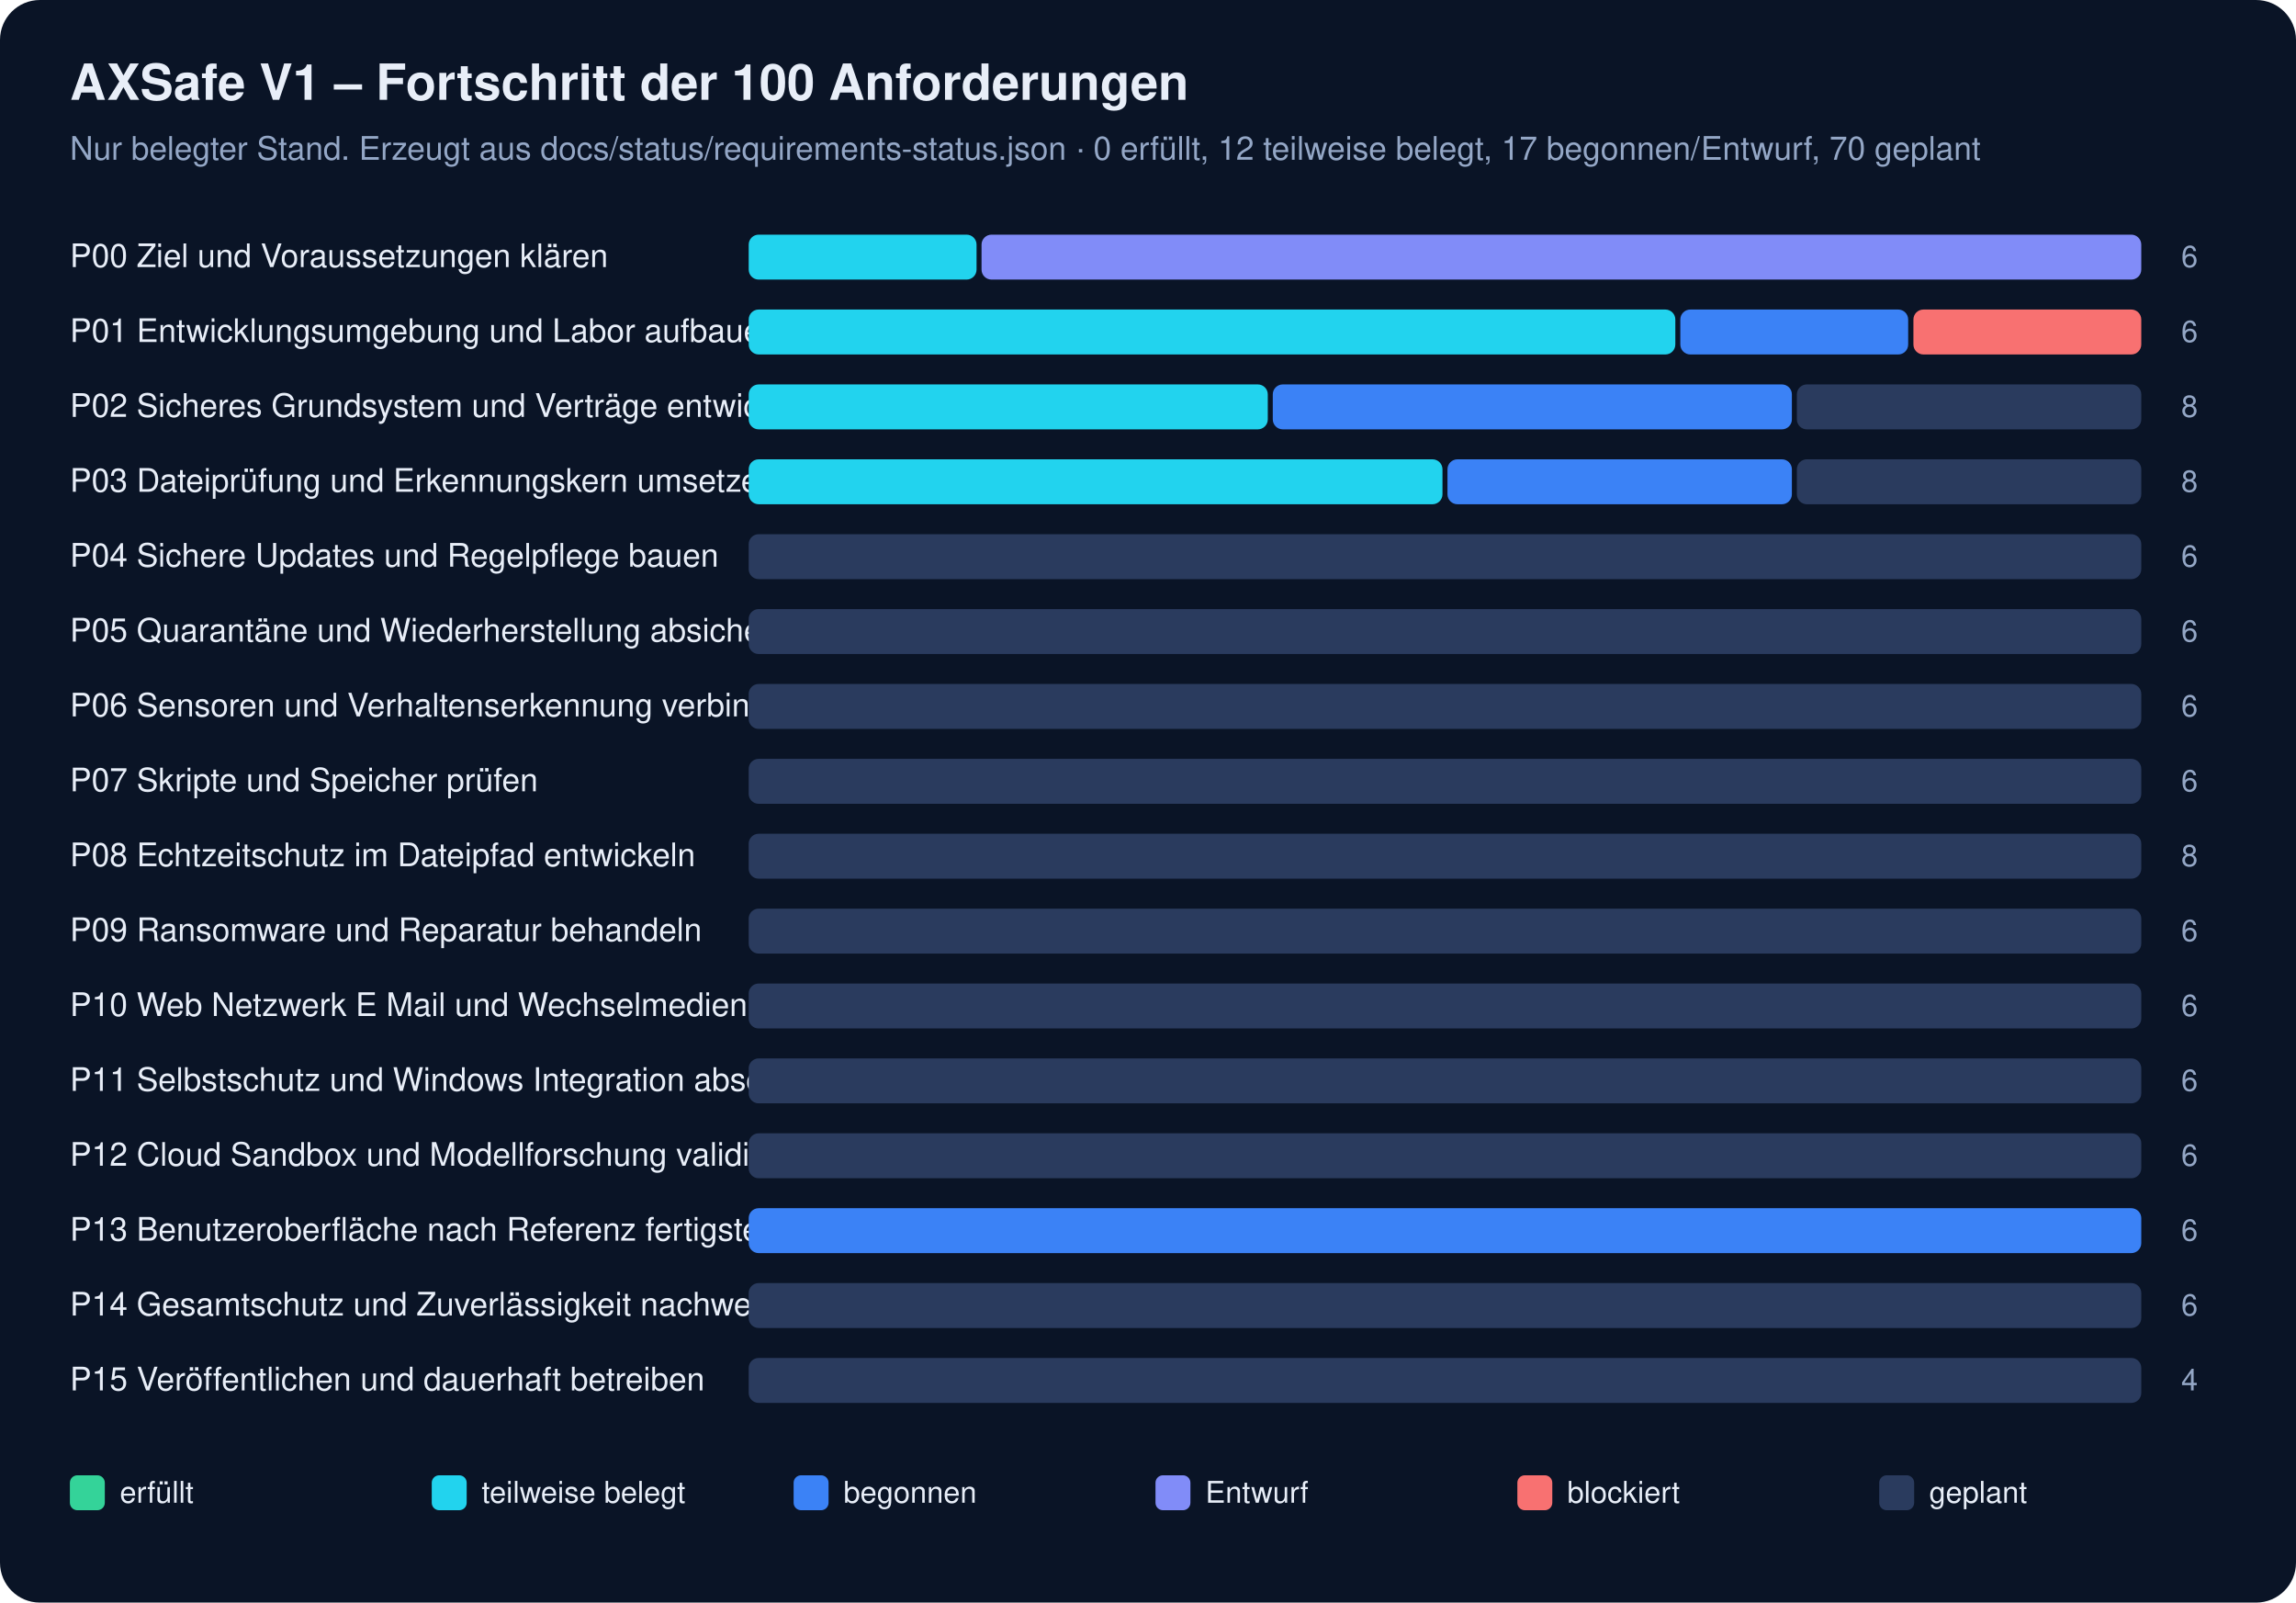
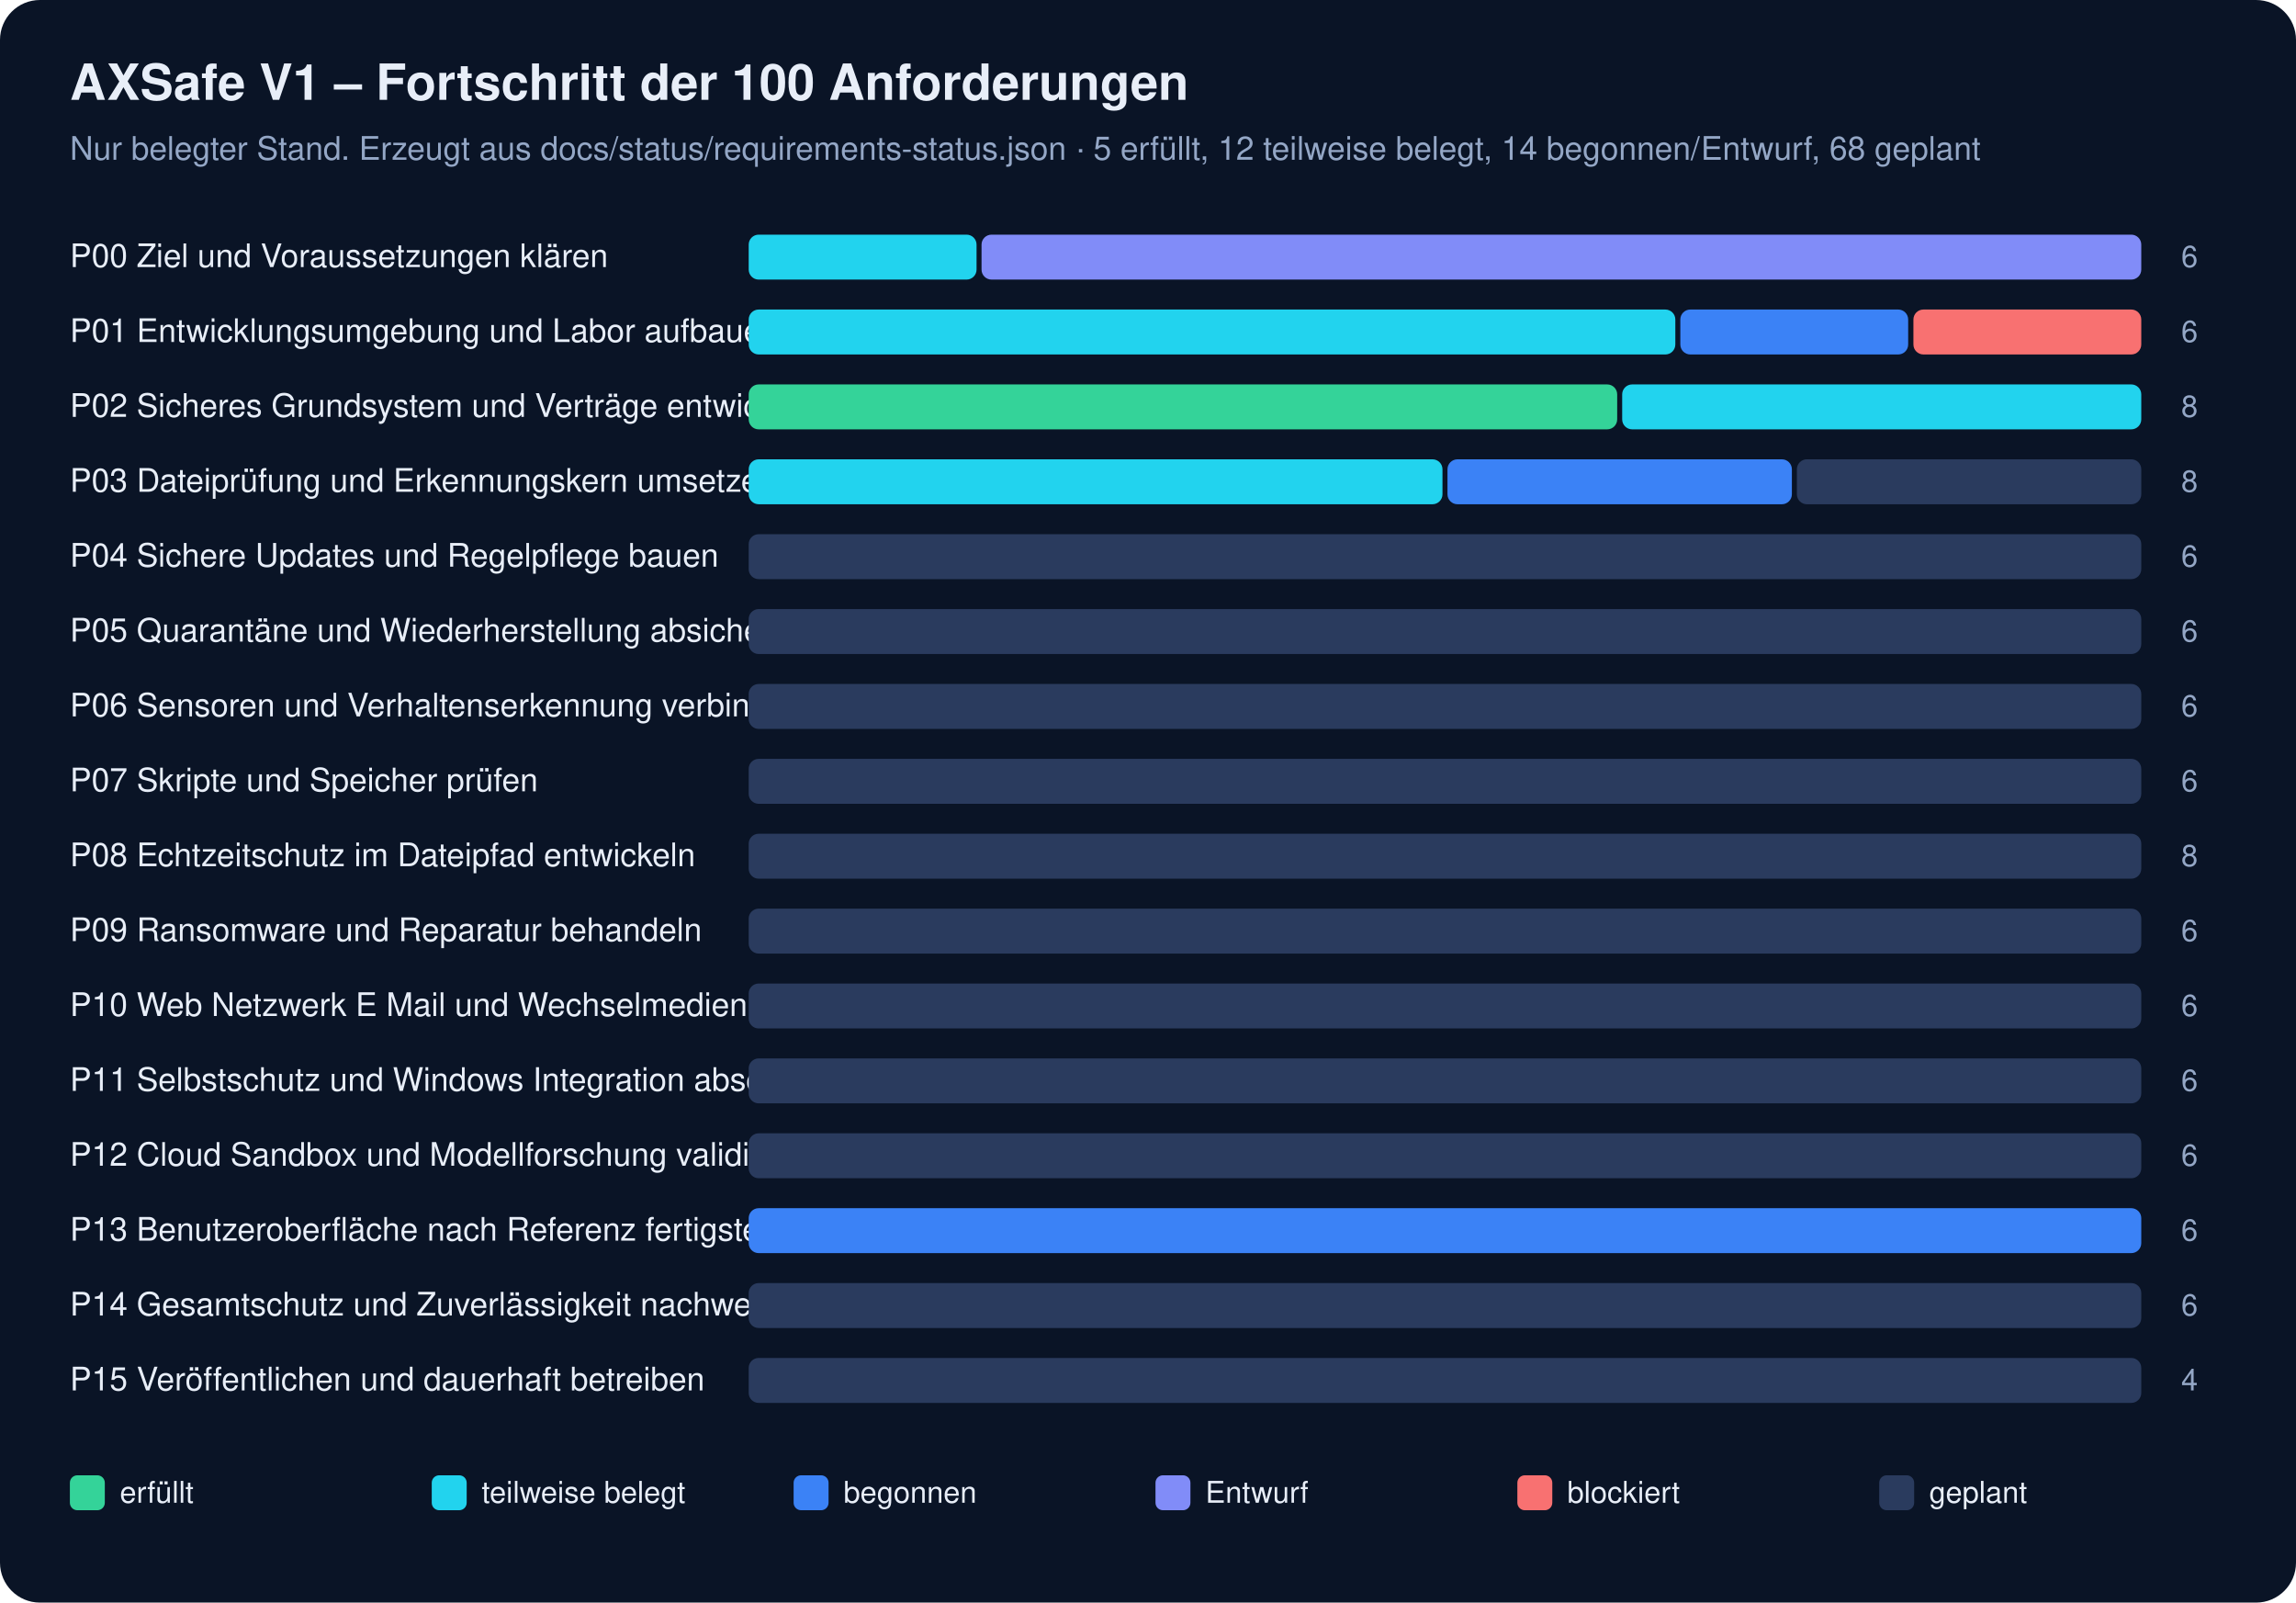
<svg xmlns="http://www.w3.org/2000/svg" width="920" height="642" viewBox="0 0 920 642" role="img" aria-label="AXSafe V1 Fortschritt je Phase">
  <style>text{font-family:"Segoe UI",Helvetica,Arial,sans-serif;fill:#E8EEF8}.m{fill:#94A7C6}</style>
  <rect width="920" height="642" rx="16" fill="#0A1426" />
  <text x="28" y="40" font-size="20" font-weight="600">AXSafe V1 – Fortschritt der 100 Anforderungen</text>
-   <text x="28" y="64" font-size="13" class="m">Nur belegter Stand. Erzeugt aus docs/status/requirements-status.json · 0 erfüllt, 12 teilweise belegt, 17 begonnen/Entwurf, 70 geplant</text>
+   <text x="28" y="64" font-size="13" class="m">Nur belegter Stand. Erzeugt aus docs/status/requirements-status.json · 5 erfüllt, 12 teilweise belegt, 14 begonnen/Entwurf, 68 geplant</text>
  <text x="28" y="107" font-size="13">P00  Ziel und Voraussetzungen klären</text>
  <rect x="300.0" y="94" width="91.3" height="18" rx="4" fill="#22D3EE" />
  <rect x="393.3" y="94" width="464.7" height="18" rx="4" fill="#818CF8" />
  <text x="874" y="107" font-size="12" class="m">6</text>
  <text x="28" y="137" font-size="13">P01  Entwicklungsumgebung und Labor aufbauen</text>
  <rect x="300.0" y="124" width="371.3" height="18" rx="4" fill="#22D3EE" />
  <rect x="673.3" y="124" width="91.3" height="18" rx="4" fill="#3B82F6" />
  <rect x="766.7" y="124" width="91.3" height="18" rx="4" fill="#F87171" />
  <text x="874" y="137" font-size="12" class="m">6</text>
  <text x="28" y="167" font-size="13">P02  Sicheres Grundsystem und Verträge entwickeln</text>
-   <rect x="300.0" y="154" width="208.0" height="18" rx="4" fill="#22D3EE" />
-   <rect x="510.0" y="154" width="208.0" height="18" rx="4" fill="#3B82F6" />
-   <rect x="720.0" y="154" width="138.0" height="18" rx="4" fill="#2A3B5E" />
+   <rect x="300.0" y="154" width="348.0" height="18" rx="4" fill="#34D399" />
+   <rect x="650.0" y="154" width="208.0" height="18" rx="4" fill="#22D3EE" />
  <text x="874" y="167" font-size="12" class="m">8</text>
  <text x="28" y="197" font-size="13">P03  Dateiprüfung und Erkennungskern umsetzen</text>
  <rect x="300.0" y="184" width="278.0" height="18" rx="4" fill="#22D3EE" />
  <rect x="580.0" y="184" width="138.0" height="18" rx="4" fill="#3B82F6" />
  <rect x="720.0" y="184" width="138.0" height="18" rx="4" fill="#2A3B5E" />
  <text x="874" y="197" font-size="12" class="m">8</text>
  <text x="28" y="227" font-size="13">P04  Sichere Updates und Regelpflege bauen</text>
  <rect x="300.0" y="214" width="558.0" height="18" rx="4" fill="#2A3B5E" />
  <text x="874" y="227" font-size="12" class="m">6</text>
  <text x="28" y="257" font-size="13">P05  Quarantäne und Wiederherstellung absichern</text>
  <rect x="300.0" y="244" width="558.0" height="18" rx="4" fill="#2A3B5E" />
  <text x="874" y="257" font-size="12" class="m">6</text>
  <text x="28" y="287" font-size="13">P06  Sensoren und Verhaltenserkennung verbinden</text>
  <rect x="300.0" y="274" width="558.0" height="18" rx="4" fill="#2A3B5E" />
  <text x="874" y="287" font-size="12" class="m">6</text>
  <text x="28" y="317" font-size="13">P07  Skripte und Speicher prüfen</text>
  <rect x="300.0" y="304" width="558.0" height="18" rx="4" fill="#2A3B5E" />
  <text x="874" y="317" font-size="12" class="m">6</text>
  <text x="28" y="347" font-size="13">P08  Echtzeitschutz im Dateipfad entwickeln</text>
  <rect x="300.0" y="334" width="558.0" height="18" rx="4" fill="#2A3B5E" />
  <text x="874" y="347" font-size="12" class="m">8</text>
  <text x="28" y="377" font-size="13">P09  Ransomware und Reparatur behandeln</text>
  <rect x="300.0" y="364" width="558.0" height="18" rx="4" fill="#2A3B5E" />
  <text x="874" y="377" font-size="12" class="m">6</text>
  <text x="28" y="407" font-size="13">P10  Web Netzwerk E Mail und Wechselmedien ergänzen</text>
  <rect x="300.0" y="394" width="558.0" height="18" rx="4" fill="#2A3B5E" />
  <text x="874" y="407" font-size="12" class="m">6</text>
  <text x="28" y="437" font-size="13">P11  Selbstschutz und Windows Integration abschließen</text>
  <rect x="300.0" y="424" width="558.0" height="18" rx="4" fill="#2A3B5E" />
  <text x="874" y="437" font-size="12" class="m">6</text>
  <text x="28" y="467" font-size="13">P12  Cloud Sandbox und Modellforschung validieren</text>
  <rect x="300.0" y="454" width="558.0" height="18" rx="4" fill="#2A3B5E" />
  <text x="874" y="467" font-size="12" class="m">6</text>
  <text x="28" y="497" font-size="13">P13  Benutzeroberfläche nach Referenz fertigstellen</text>
  <rect x="300.0" y="484" width="558.0" height="18" rx="4" fill="#3B82F6" />
  <text x="874" y="497" font-size="12" class="m">6</text>
  <text x="28" y="527" font-size="13">P14  Gesamtschutz und Zuverlässigkeit nachweisen</text>
  <rect x="300.0" y="514" width="558.0" height="18" rx="4" fill="#2A3B5E" />
  <text x="874" y="527" font-size="12" class="m">6</text>
  <text x="28" y="557" font-size="13">P15  Veröffentlichen und dauerhaft betreiben</text>
  <rect x="300.0" y="544" width="558.0" height="18" rx="4" fill="#2A3B5E" />
  <text x="874" y="557" font-size="12" class="m">4</text>
  <rect x="28" y="591" width="14" height="14" rx="3" fill="#34D399" />
  <text x="48" y="602" font-size="12">erfüllt</text>
  <rect x="173" y="591" width="14" height="14" rx="3" fill="#22D3EE" />
  <text x="193" y="602" font-size="12">teilweise belegt</text>
  <rect x="318" y="591" width="14" height="14" rx="3" fill="#3B82F6" />
  <text x="338" y="602" font-size="12">begonnen</text>
  <rect x="463" y="591" width="14" height="14" rx="3" fill="#818CF8" />
  <text x="483" y="602" font-size="12">Entwurf</text>
  <rect x="608" y="591" width="14" height="14" rx="3" fill="#F87171" />
  <text x="628" y="602" font-size="12">blockiert</text>
  <rect x="753" y="591" width="14" height="14" rx="3" fill="#2A3B5E" />
  <text x="773" y="602" font-size="12">geplant</text>
</svg>
